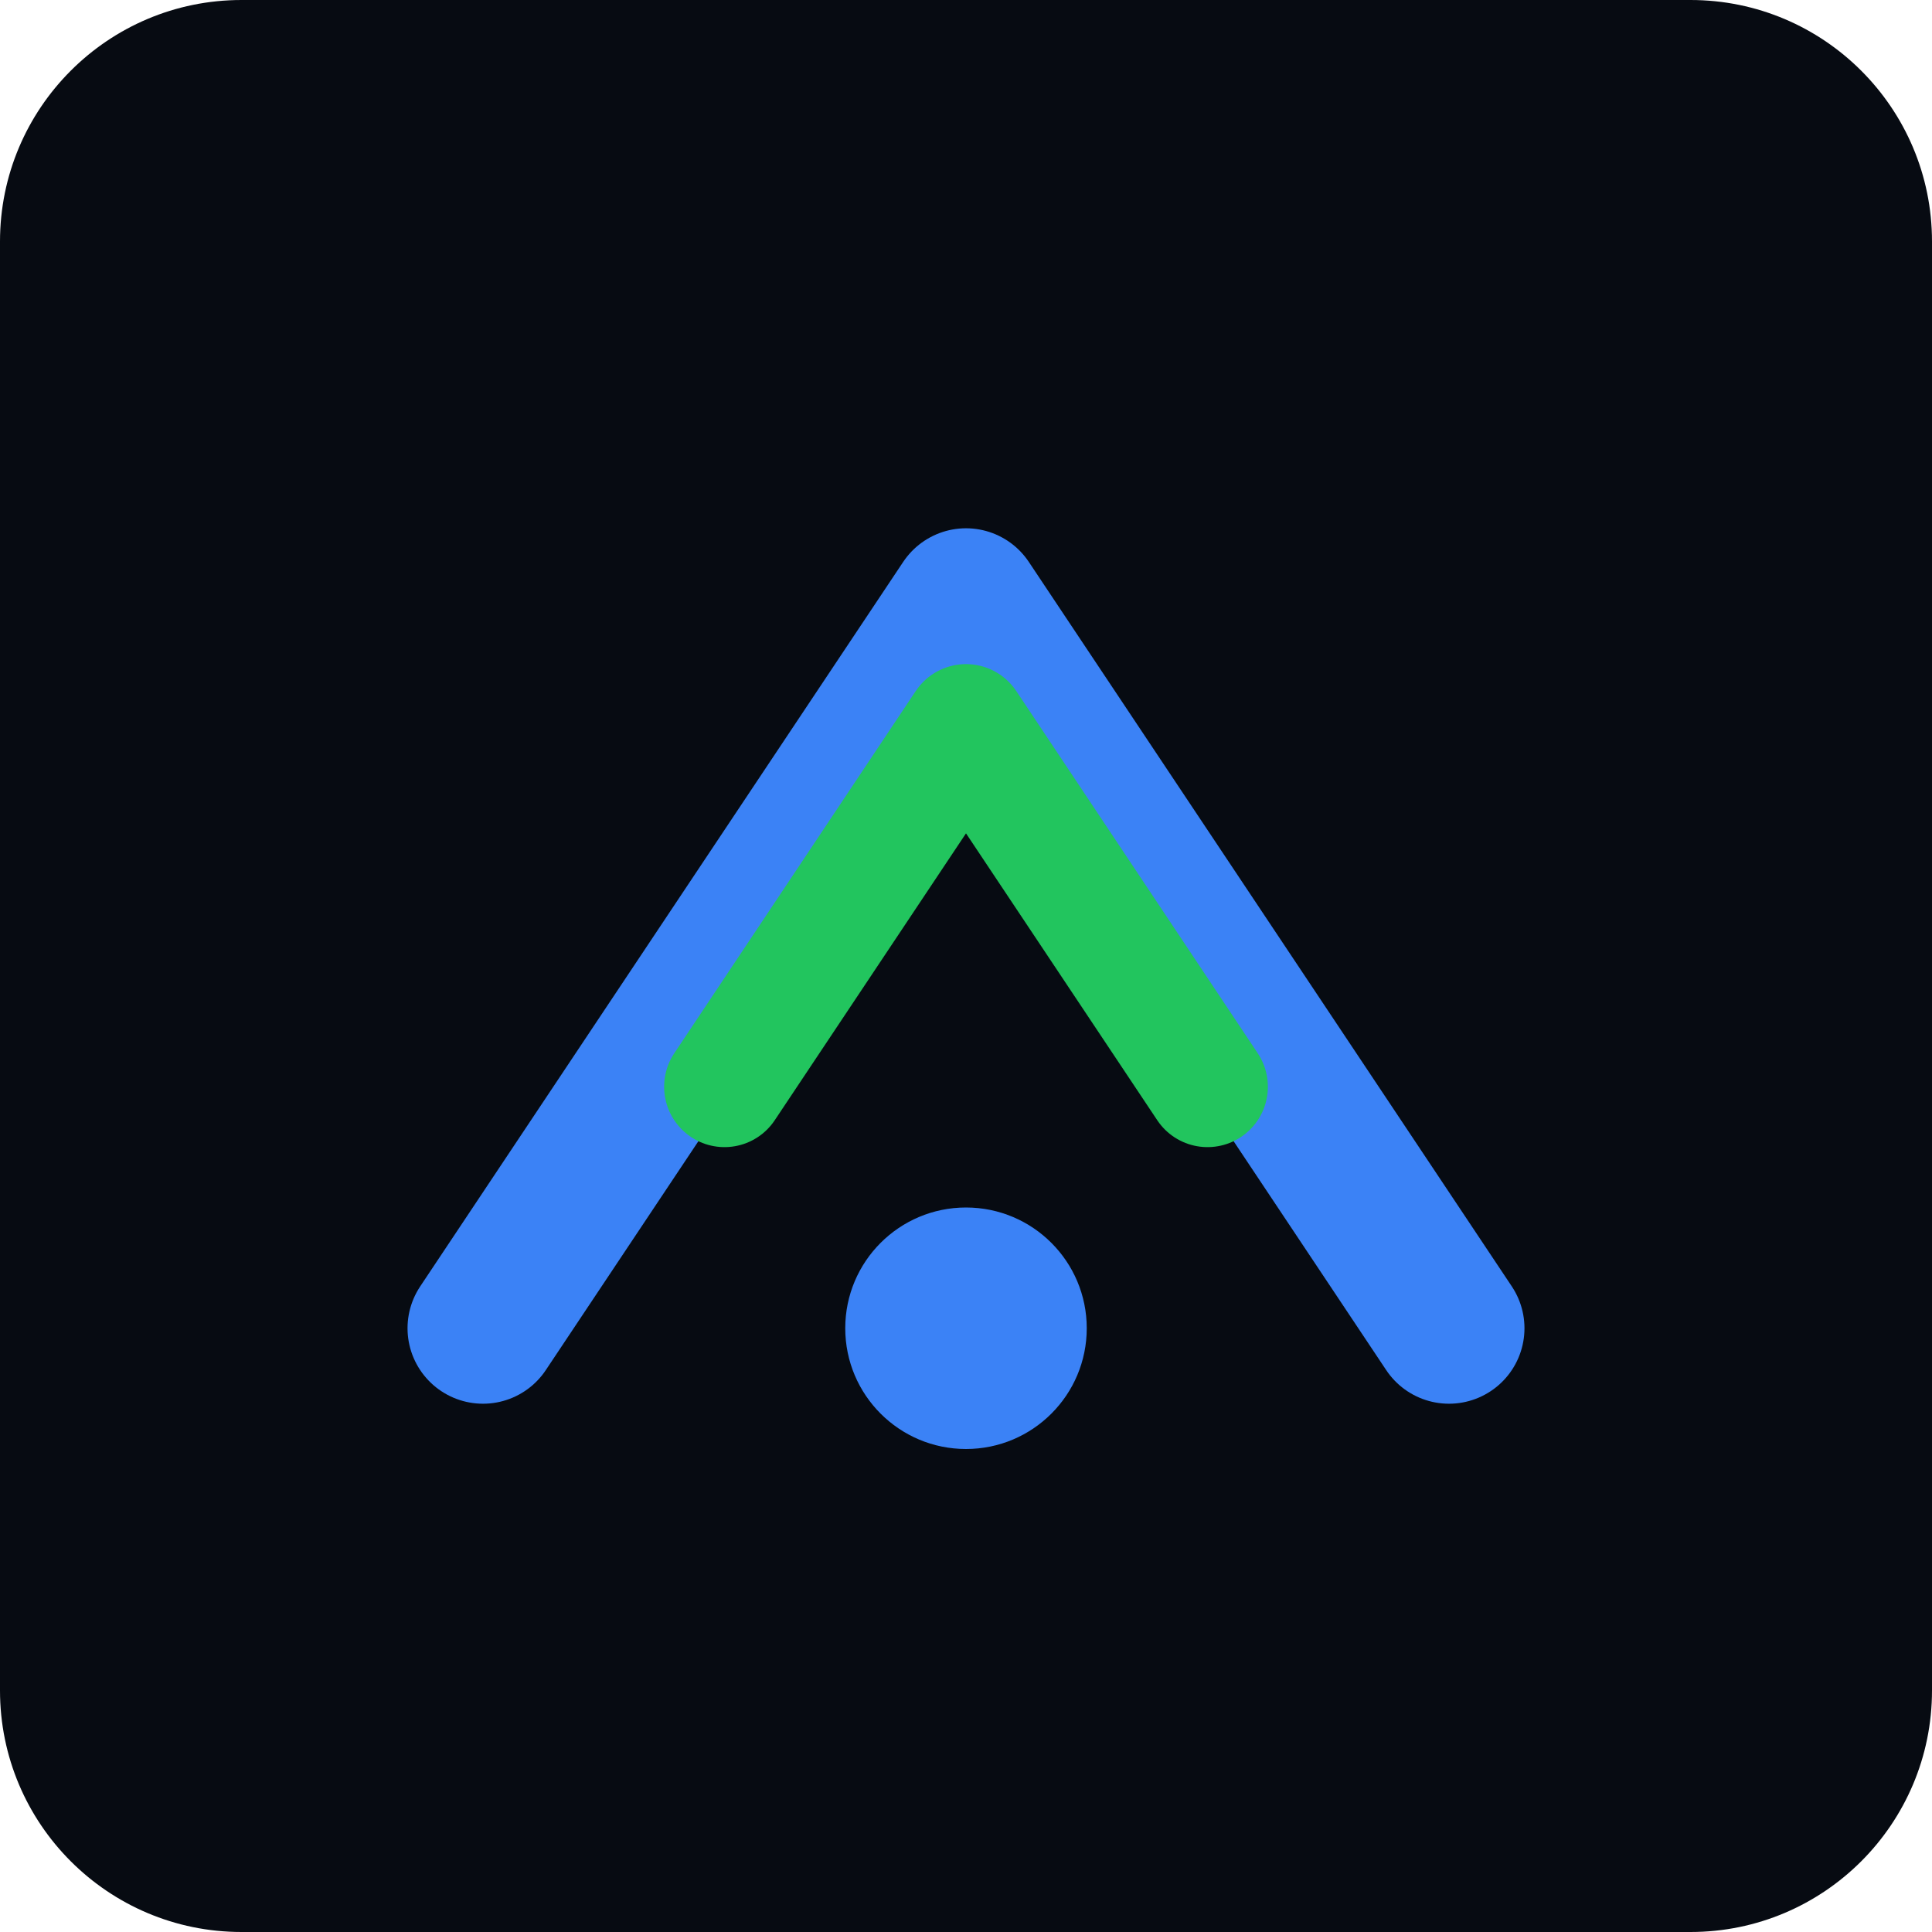
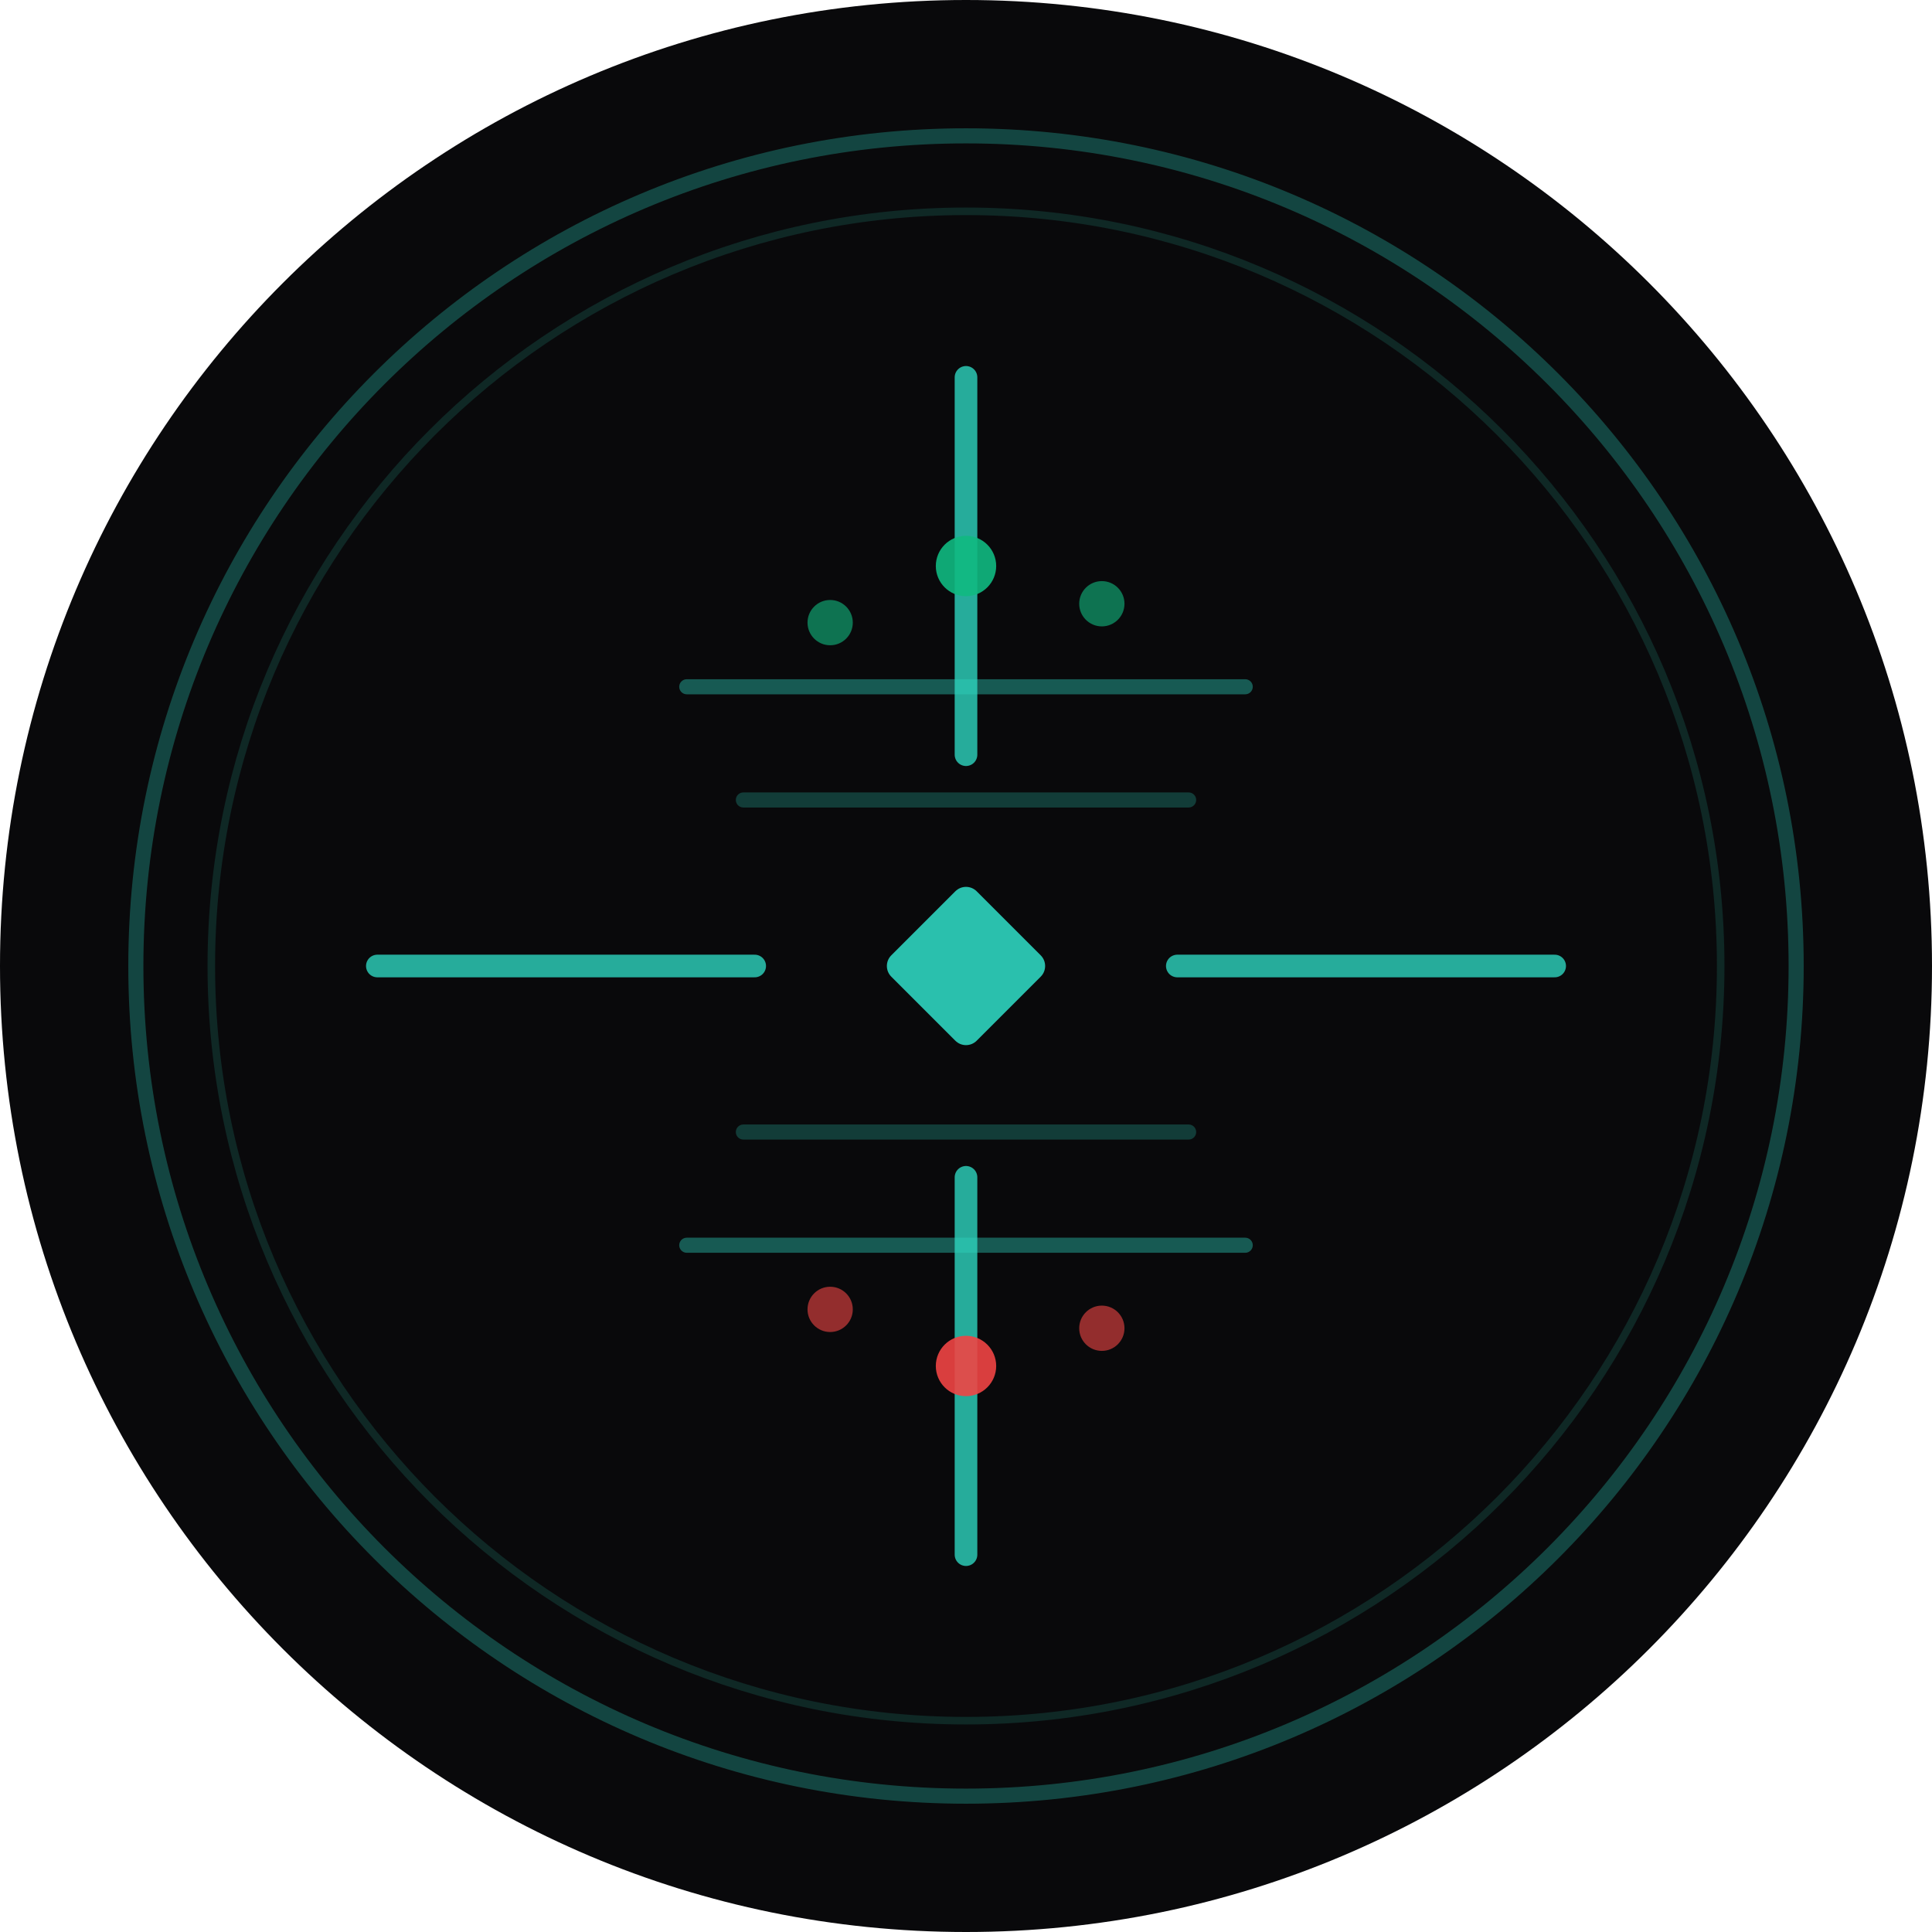
- <svg xmlns="http://www.w3.org/2000/svg" viewBox="0 0 32 32" fill="none">
-   <rect width="32" height="32" rx="4" fill="#070b12" />
-   <path d="M8 22L16 10L24 22" stroke="#3b82f6" stroke-width="2.5" stroke-linecap="round" stroke-linejoin="round" />
-   <path d="M12 18L16 12L20 18" stroke="#22c55e" stroke-width="2" stroke-linecap="round" stroke-linejoin="round" />
-   <circle cx="16" cy="22" r="2" fill="#3b82f6" />
+ <svg xmlns="http://www.w3.org/2000/svg" viewBox="0 0 512 512" fill="none">
+   <circle cx="256" cy="256" r="256" fill="#09090b" />
+   <circle cx="256" cy="256" r="220" fill="none" stroke="#2dd4bf" stroke-width="4" opacity="0.3" />
+   <circle cx="256" cy="256" r="200" fill="none" stroke="#2dd4bf" stroke-width="2" opacity="0.15" />
+   <line x1="100" y1="256" x2="200" y2="256" stroke="#2dd4bf" stroke-width="6" stroke-linecap="round" opacity="0.8" />
+   <line x1="312" y1="256" x2="412" y2="256" stroke="#2dd4bf" stroke-width="6" stroke-linecap="round" opacity="0.8" />
+   <line x1="256" y1="100" x2="256" y2="200" stroke="#2dd4bf" stroke-width="6" stroke-linecap="round" opacity="0.8" />
+   <line x1="256" y1="312" x2="256" y2="412" stroke="#2dd4bf" stroke-width="6" stroke-linecap="round" opacity="0.8" />
+   <rect x="240" y="240" width="32" height="32" rx="4" fill="#2dd4bf" transform="rotate(45 256 256)" opacity="0.9" />
+   <circle cx="256" cy="150" r="8" fill="#10b981" opacity="0.9" />
+   <circle cx="220" cy="165" r="6" fill="#10b981" opacity="0.6" />
+   <circle cx="292" cy="160" r="6" fill="#10b981" opacity="0.6" />
+   <circle cx="256" cy="362" r="8" fill="#ef4444" opacity="0.9" />
+   <circle cx="220" cy="347" r="6" fill="#ef4444" opacity="0.6" />
+   <circle cx="292" cy="352" r="6" fill="#ef4444" opacity="0.6" />
+   <rect x="180" y="180" width="152" height="4" rx="2" fill="#2dd4bf" opacity="0.4" />
+   <rect x="195" y="210" width="122" height="4" rx="2" fill="#2dd4bf" opacity="0.25" />
+   <rect x="195" y="298" width="122" height="4" rx="2" fill="#2dd4bf" opacity="0.25" />
+   <rect x="180" y="328" width="152" height="4" rx="2" fill="#2dd4bf" opacity="0.4" />
</svg>
